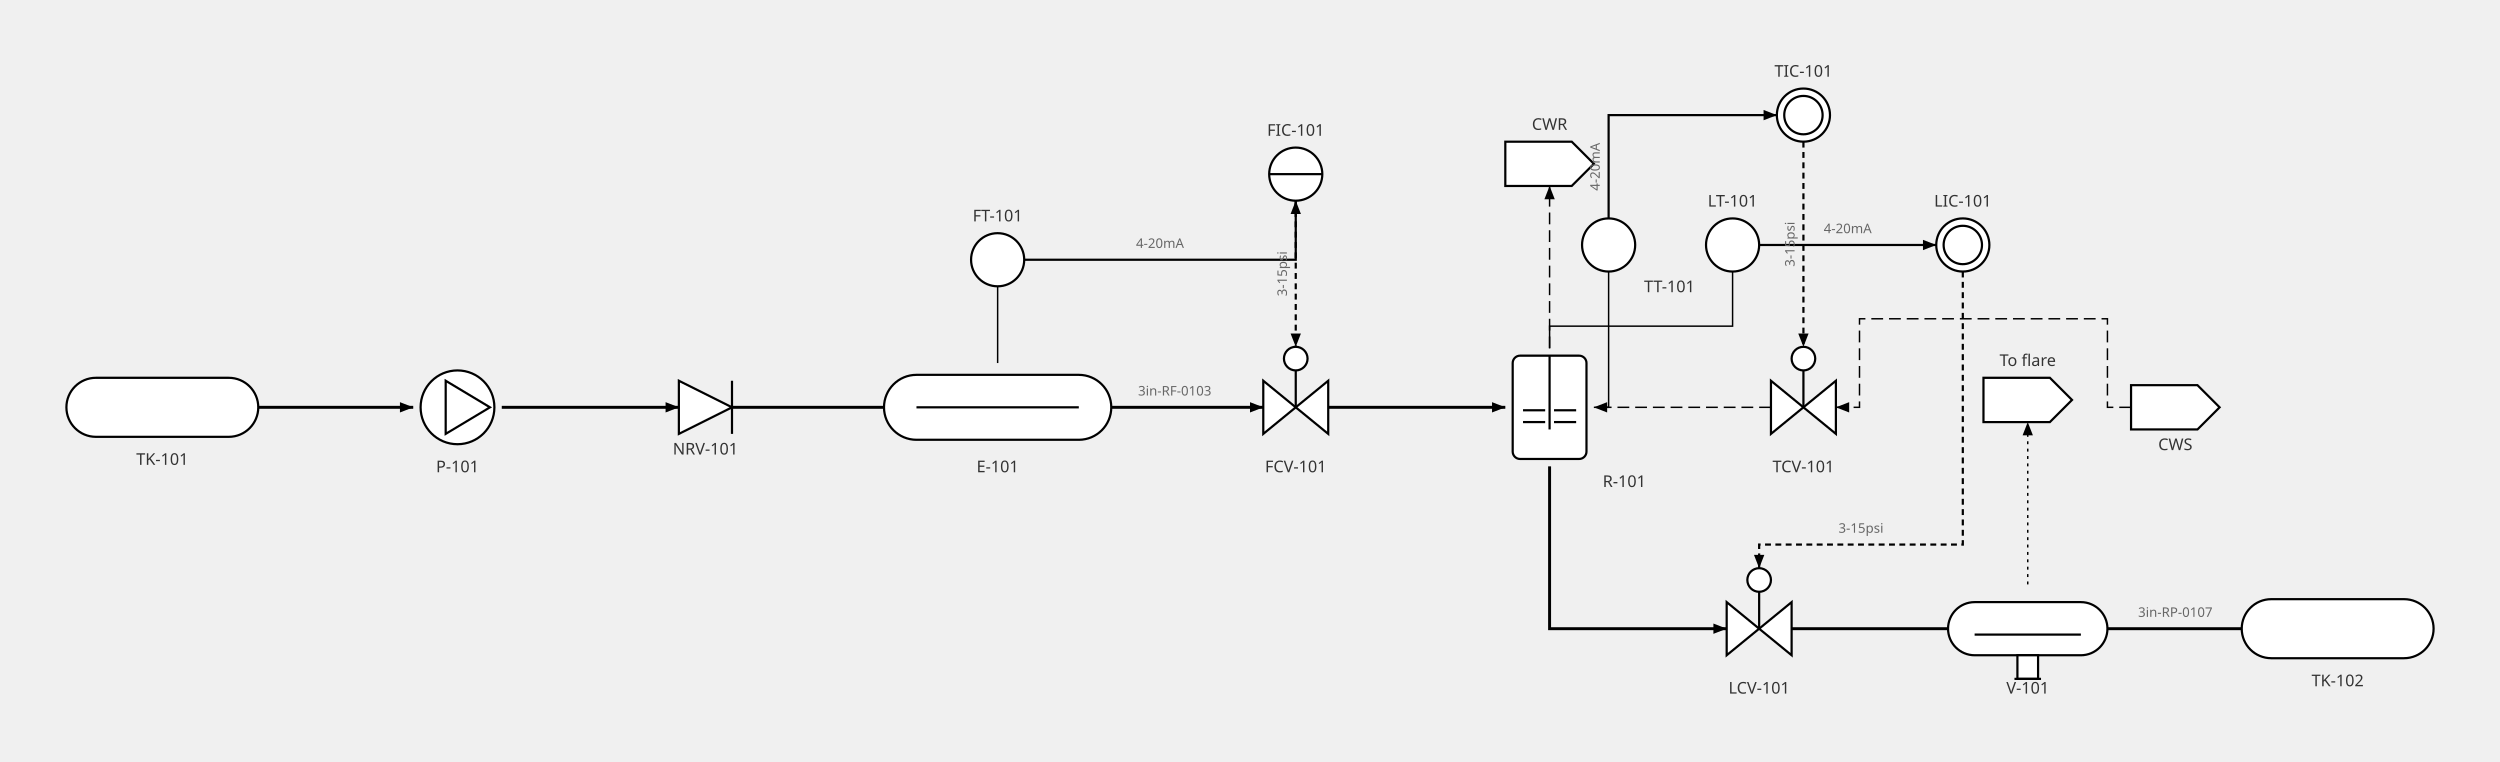
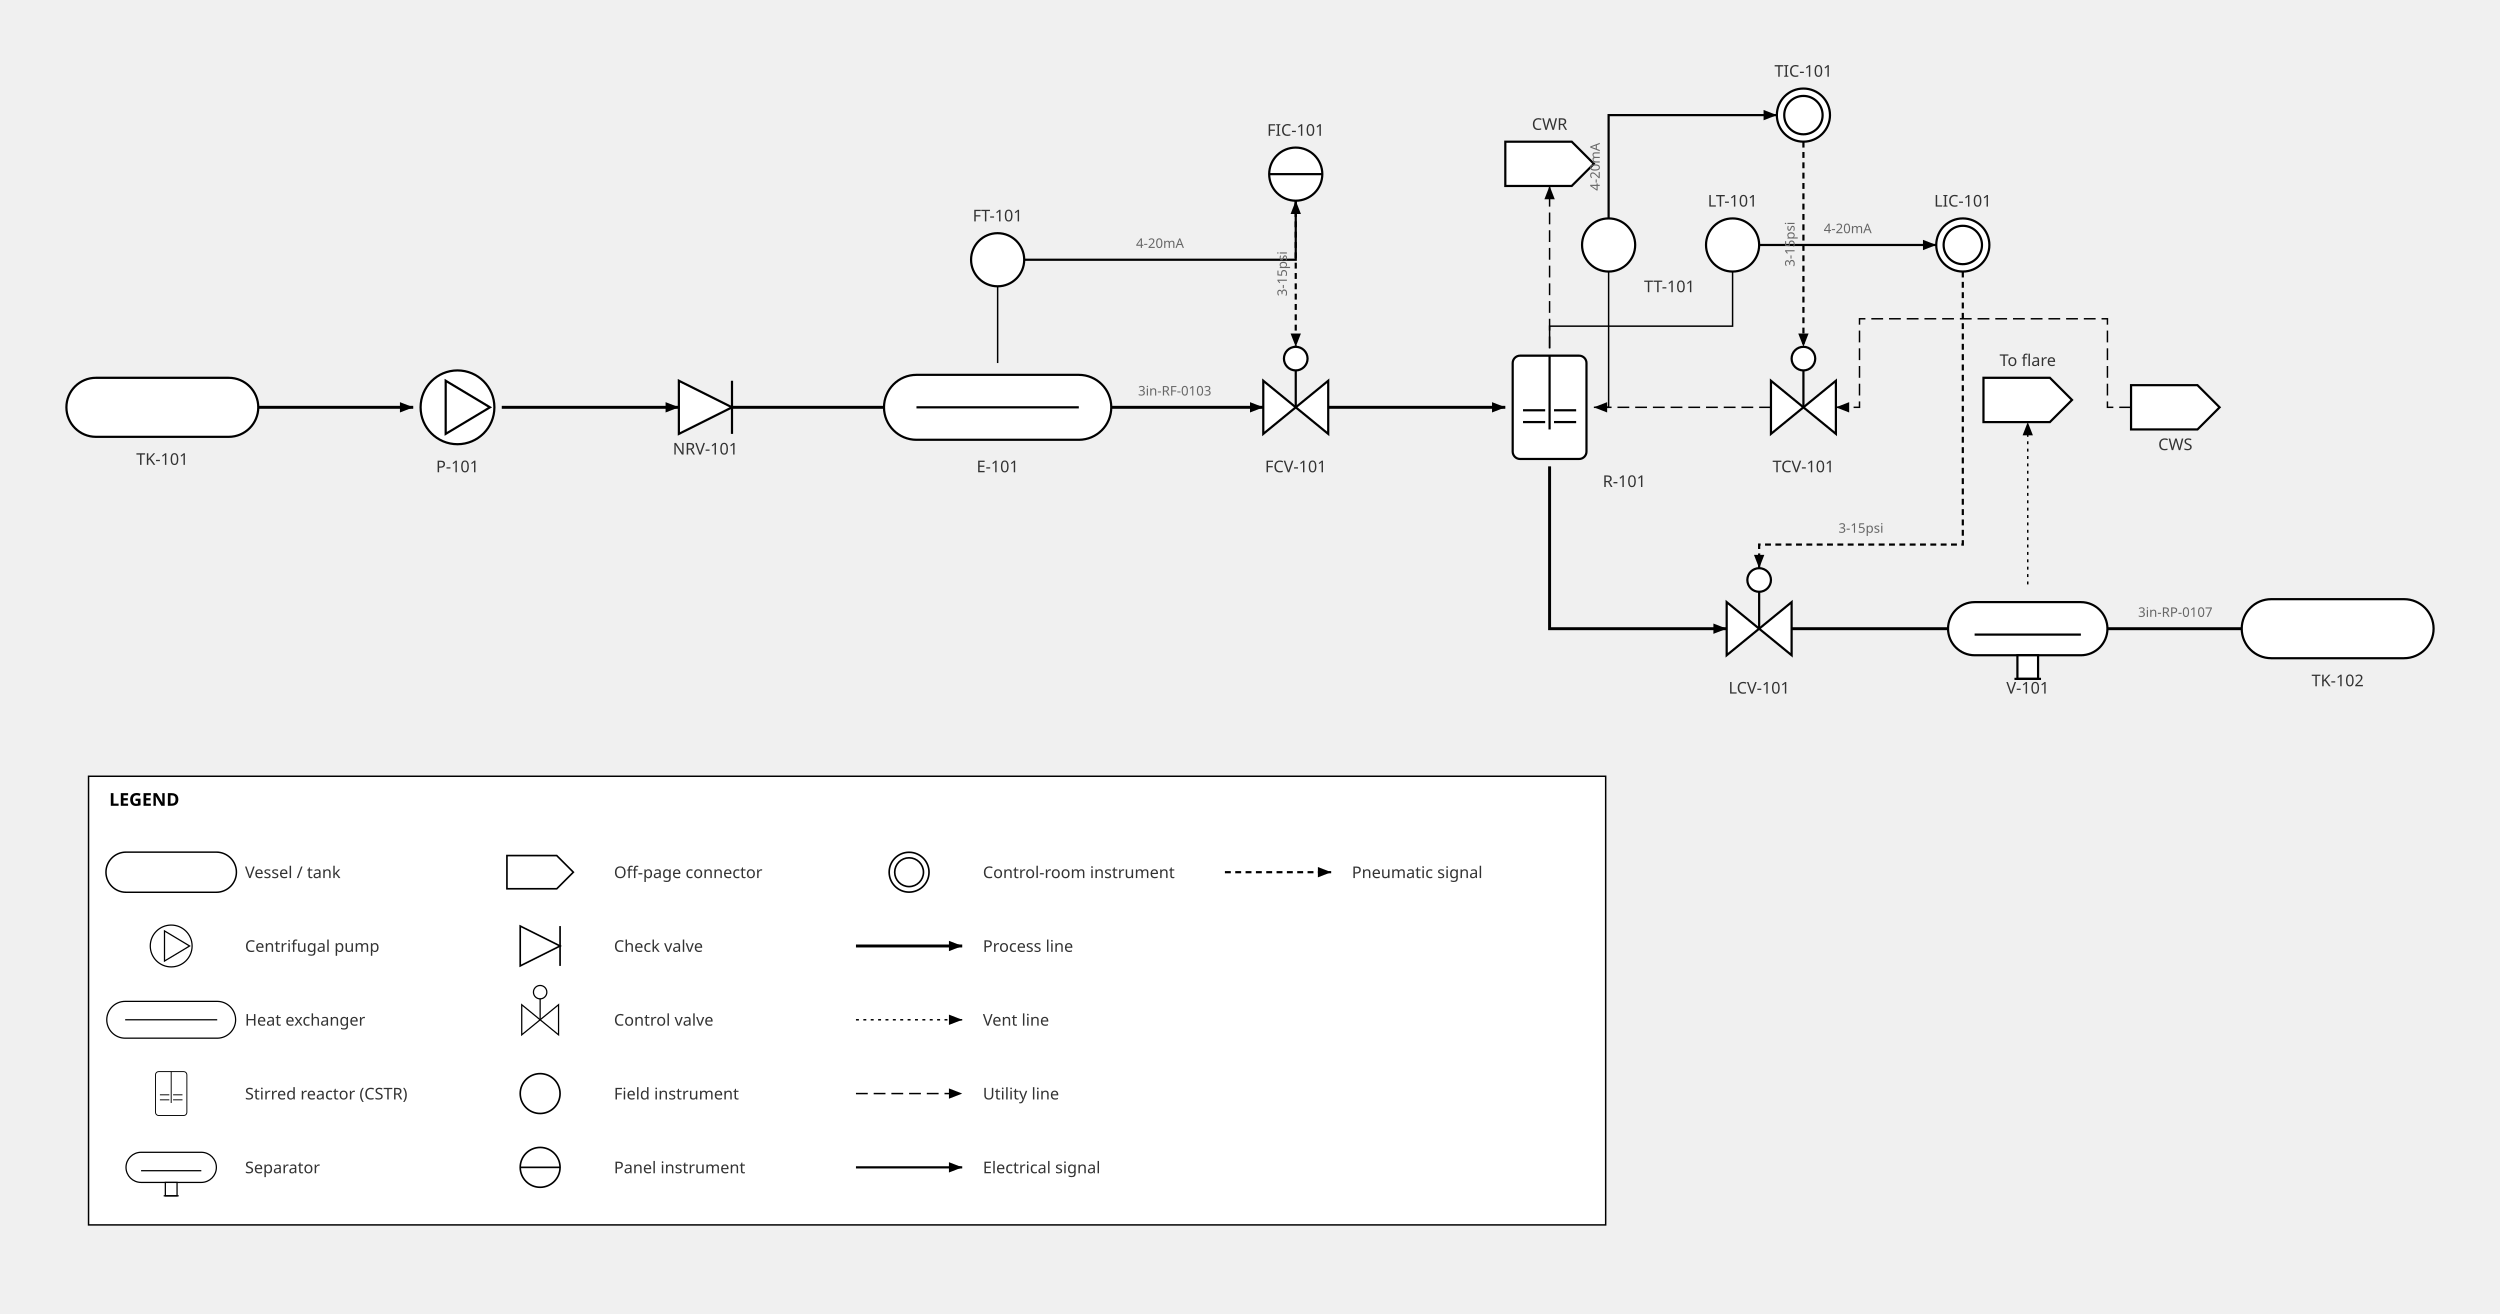
- <svg xmlns="http://www.w3.org/2000/svg" xmlns:xlink="http://www.w3.org/1999/xlink" width="1694" height="516" viewBox="0 0 1694 516">
+ <svg xmlns="http://www.w3.org/2000/svg" xmlns:xlink="http://www.w3.org/1999/xlink" width="1694" height="890" viewBox="0 0 1694 890">
  <defs>
    <style>

    .equipment { fill: white; stroke: black; stroke-width: 1.5; }
    .valve { fill: white; stroke: black; stroke-width: 1.5; }
    .instrument { fill: white; stroke: black; stroke-width: 1.5; }
    .junction { fill: black; stroke: none; }
    .label { font-family: sans-serif; font-size: 11px; text-anchor: middle; fill: #333; }
    .line-label { font-family: sans-serif; font-size: 9px; text-anchor: middle; fill: #666; }
    .note { font-family: sans-serif; font-size: 11px; fill: #555; font-style: italic; }
    .line-process { fill: none; stroke: black; stroke-width: 2; }
    .line-utility { fill: none; stroke: black; stroke-width: 1; stroke-dasharray: 8,4; }
    .line-drain { fill: none; stroke: black; stroke-width: 1; stroke-dasharray: 4,2; }
    .line-vent { fill: none; stroke: black; stroke-width: 1; stroke-dasharray: 2,3; }
    .line-attach { fill: none; stroke: black; stroke-width: 1; }
    .signal-electrical { fill: none; stroke: black; stroke-width: 1.5; }
    .signal-pneumatic { fill: none; stroke: black; stroke-width: 1.5; stroke-dasharray: 4,3; }
    .signal-hydraulic { fill: none; stroke: black; stroke-width: 1.5; stroke-dasharray: 10,2,1,2; }
    .signal-digital { fill: none; stroke: black; stroke-width: 1.5; stroke-dasharray: 6,2,1,2; }
    </style>
    <g id="sym-vessel">
      <path d="M -45 -20 A 20 20 0 0 0 -45 20 L 45 20 A 20 20 0 0 0 45 -20 Z" fill="white" stroke="black" stroke-width="1.5" />
    </g>
    <g id="sym-pump">
      <circle cx="0.0" cy="0.0" r="25.0" fill="white" stroke="black" stroke-width="1.5" />
      <path d="M -8 -18 L 22 0 L -8 18 Z" fill="white" stroke="black" stroke-width="1.5" />
    </g>
    <g id="sym-heat_exchanger">
      <path d="M -55 -22 A 22 22 0 0 0 -55 22 L 55 22 A 22 22 0 0 0 55 -22 Z" fill="white" stroke="black" stroke-width="1.5" />
      <line x1="-55.0" y1="0.0" x2="55.0" y2="0.0" fill="none" stroke="black" stroke-width="1.5" />
    </g>
    <g id="sym-reactor_cstr">
      <rect x="-25.0" y="-35.0" width="50.0" height="70.0" rx="5.0" fill="white" stroke="black" stroke-width="1.5" />
      <line x1="0.0" y1="-35.0" x2="0.0" y2="15.0" fill="none" stroke="black" stroke-width="1.5" />
      <line x1="-18.0" y1="2.0" x2="-3.0" y2="2.0" fill="none" stroke="black" stroke-width="1.5" />
      <line x1="3.0" y1="2.0" x2="18.0" y2="2.0" fill="none" stroke="black" stroke-width="1.5" />
      <line x1="-18.0" y1="10.0" x2="-3.0" y2="10.0" fill="none" stroke="black" stroke-width="1.5" />
      <line x1="3.0" y1="10.0" x2="18.0" y2="10.0" fill="none" stroke="black" stroke-width="1.5" />
    </g>
    <g id="sym-separator">
      <path d="M -36 -18 A 18 18 0 0 0 -36 18 L 36 18 A 18 18 0 0 0 36 -18 Z" fill="white" stroke="black" stroke-width="1.5" />
      <rect x="-7.0" y="18.0" width="14.0" height="16.0" rx="0.0" fill="white" stroke="black" stroke-width="1.5" />
      <line x1="-9.0" y1="34.0" x2="9.0" y2="34.0" fill="none" stroke="black" stroke-width="1.5" />
      <line x1="-36.0" y1="4.0" x2="36.0" y2="4.0" fill="none" stroke="black" stroke-width="1.5" />
    </g>
    <g id="sym-connector">
      <path d="M -30 -15 L 15 -15 L 30 0 L 15 15 L -30 15 Z" fill="white" stroke="black" stroke-width="1.5" />
    </g>
    <g id="sym-check_valve">
      <path d="M -18 -18 L 18 0 L -18 18 Z" fill="white" stroke="black" stroke-width="1.5" />
      <line x1="18.0" y1="-18.0" x2="18.0" y2="18.0" fill="none" stroke="black" stroke-width="1.5" />
    </g>
    <g id="sym-control_valve">
      <path d="M -22 -18 L 0 0 L -22 18 Z M 22 -18 L 0 0 L 22 18 Z" fill="white" stroke="black" stroke-width="1.5" />
      <line x1="0.0" y1="0.0" x2="0.0" y2="-26.0" fill="none" stroke="black" stroke-width="1.5" />
      <circle cx="0.0" cy="-33.0" r="8.0" fill="white" stroke="black" stroke-width="1.5" />
    </g>
    <g id="sym-instr_field">
      <circle cx="0.0" cy="0.0" r="18.0" fill="white" stroke="black" stroke-width="1.5" />
    </g>
    <g id="sym-instr_panel">
      <circle cx="0.0" cy="0.0" r="18.0" fill="white" stroke="black" stroke-width="1.5" />
      <line x1="-18.0" y1="0.0" x2="18.0" y2="0.0" fill="none" stroke="black" stroke-width="1.5" />
    </g>
    <g id="sym-instr_control_room">
      <circle cx="0.0" cy="0.0" r="18.0" fill="white" stroke="black" stroke-width="1.5" />
      <circle cx="0.0" cy="0.0" r="13.0" fill="white" stroke="black" stroke-width="1.5" />
    </g>
  </defs>
  <g id="lines">
    <polyline points="160.0,276.0 280.0,276.0" class="line-process" fill="none" stroke="black" stroke-width="2" />
    <path d="M 0 0 L -9 -3.5 L -9 3.5 Z" fill="black" stroke="none" transform="translate(280.0,276.0) rotate(0.0)" />
    <polyline points="340.0,276.0 460.0,276.0" class="line-process" fill="none" stroke="black" stroke-width="2" />
    <path d="M 0 0 L -9 -3.5 L -9 3.5 Z" fill="black" stroke="none" transform="translate(460.0,276.0) rotate(0.0)" />
    <polyline points="496.0,276.0 616.0,276.0" class="line-process" fill="none" stroke="black" stroke-width="2" />
    <path d="M 0 0 L -9 -3.5 L -9 3.5 Z" fill="black" stroke="none" transform="translate(616.0,276.0) rotate(0.0)" />
    <polyline points="736.0,276.0 856.0,276.0" class="line-process" fill="none" stroke="black" stroke-width="2" />
    <path d="M 0 0 L -9 -3.5 L -9 3.5 Z" fill="black" stroke="none" transform="translate(856.0,276.0) rotate(0.0)" />
    <polyline points="900.0,276.0 1020.0,276.0" class="line-process" fill="none" stroke="black" stroke-width="2" />
    <path d="M 0 0 L -9 -3.5 L -9 3.5 Z" fill="black" stroke="none" transform="translate(1020.0,276.0) rotate(0.0)" />
    <polyline points="1050.0,316.0 1050.0,426.0 1170.0,426.0" class="line-process" fill="none" stroke="black" stroke-width="2" />
    <path d="M 0 0 L -9 -3.5 L -9 3.5 Z" fill="black" stroke="none" transform="translate(1170.0,426.0) rotate(0.0)" />
    <polyline points="1214.0,426.0 1334.0,426.0" class="line-process" fill="none" stroke="black" stroke-width="2" />
    <path d="M 0 0 L -9 -3.5 L -9 3.5 Z" fill="black" stroke="none" transform="translate(1334.0,426.0) rotate(0.0)" />
    <polyline points="1414.0,426.0 1534.0,426.0" class="line-process" fill="none" stroke="black" stroke-width="2" />
    <path d="M 0 0 L -9 -3.5 L -9 3.5 Z" fill="black" stroke="none" transform="translate(1534.0,426.0) rotate(0.0)" />
    <polyline points="1374.0,396.0 1374.0,286.0" class="line-vent" fill="none" stroke="black" stroke-width="1" stroke-dasharray="2,3" />
    <path d="M 0 0 L -9 -3.5 L -9 3.5 Z" fill="black" stroke="none" transform="translate(1374.0,286.0) rotate(-90.0)" />
    <polyline points="1444.0,276.0 1428.0,276.0 1428.0,216.0 1260.0,216.0 1260.0,276.0 1244.0,276.0" class="line-utility" fill="none" stroke="black" stroke-width="1" stroke-dasharray="8,4" />
    <path d="M 0 0 L -9 -3.5 L -9 3.5 Z" fill="black" stroke="none" transform="translate(1244.0,276.0) rotate(180.0)" />
    <polyline points="1200.0,276.0 1080.0,276.0" class="line-utility" fill="none" stroke="black" stroke-width="1" stroke-dasharray="8,4" />
    <path d="M 0 0 L -9 -3.5 L -9 3.5 Z" fill="black" stroke="none" transform="translate(1080.0,276.0) rotate(180.0)" />
    <polyline points="1050.0,236.0 1050.0,126.0" class="line-utility" fill="none" stroke="black" stroke-width="1" stroke-dasharray="8,4" />
    <path d="M 0 0 L -9 -3.5 L -9 3.5 Z" fill="black" stroke="none" transform="translate(1050.0,126.0) rotate(-90.0)" />
    <polyline points="676.0,194.0 676.0,246.0" class="line-attach" fill="none" stroke="black" stroke-width="1" />
    <polyline points="1090.0,184.0 1090.0,276.0 1080.0,276.0" class="line-attach" fill="none" stroke="black" stroke-width="1" />
    <polyline points="1174.0,184.0 1174.0,221.0 1050.0,221.0 1050.0,236.0" class="line-attach" fill="none" stroke="black" stroke-width="1" />
  </g>
  <g id="signals">
    <polyline points="694.0,176.0 878.0,176.0 878.0,136.0" class="signal-electrical" fill="none" stroke="black" stroke-width="1.5" />
    <path d="M 0 0 L -9 -3.5 L -9 3.5 Z" fill="black" stroke="none" transform="translate(878.0,136.0) rotate(-90.0)" />
    <polyline points="878.0,136.0 878.0,235.0" class="signal-pneumatic" fill="none" stroke="black" stroke-width="1.5" stroke-dasharray="4,3" />
    <path d="M 0 0 L -9 -3.5 L -9 3.5 Z" fill="black" stroke="none" transform="translate(878.0,235.0) rotate(90.0)" />
    <polyline points="1090.0,148.0 1090.0,78.0 1204.0,78.0" class="signal-electrical" fill="none" stroke="black" stroke-width="1.5" />
    <path d="M 0 0 L -9 -3.5 L -9 3.5 Z" fill="black" stroke="none" transform="translate(1204.0,78.0) rotate(0.0)" />
    <polyline points="1222.0,96.0 1222.0,235.0" class="signal-pneumatic" fill="none" stroke="black" stroke-width="1.5" stroke-dasharray="4,3" />
    <path d="M 0 0 L -9 -3.5 L -9 3.5 Z" fill="black" stroke="none" transform="translate(1222.0,235.0) rotate(90.0)" />
    <polyline points="1192.0,166.0 1312.0,166.0" class="signal-electrical" fill="none" stroke="black" stroke-width="1.5" />
    <path d="M 0 0 L -9 -3.5 L -9 3.5 Z" fill="black" stroke="none" transform="translate(1312.0,166.0) rotate(0.0)" />
    <polyline points="1330.0,184.0 1330.0,369.0 1192.0,369.0 1192.0,385.0" class="signal-pneumatic" fill="none" stroke="black" stroke-width="1.5" stroke-dasharray="4,3" />
    <path d="M 0 0 L -9 -3.5 L -9 3.5 Z" fill="black" stroke="none" transform="translate(1192.0,385.0) rotate(90.0)" />
  </g>
  <g id="symbols">
    <use id="TK101" href="#sym-vessel" xlink:href="#sym-vessel" class="equipment" transform="translate(110.0,276.0)" />
    <use id="P101" href="#sym-pump" xlink:href="#sym-pump" class="equipment" transform="translate(310.0,276.0)" />
    <use id="NRV101" href="#sym-check_valve" xlink:href="#sym-check_valve" class="valve" transform="translate(478.0,276.0)" />
    <use id="E101" href="#sym-heat_exchanger" xlink:href="#sym-heat_exchanger" class="equipment" transform="translate(676.0,276.0)" />
    <use id="FCV101" href="#sym-control_valve" xlink:href="#sym-control_valve" class="valve" transform="translate(878.0,276.0)" />
    <use id="R101" href="#sym-reactor_cstr" xlink:href="#sym-reactor_cstr" class="equipment" transform="translate(1050.0,276.0)" />
    <use id="LCV101" href="#sym-control_valve" xlink:href="#sym-control_valve" class="valve" transform="translate(1192.0,426.0)" />
    <use id="V101" href="#sym-separator" xlink:href="#sym-separator" class="equipment" transform="translate(1374.0,426.0)" />
    <use id="TK102" href="#sym-vessel" xlink:href="#sym-vessel" class="equipment" transform="translate(1584.0,426.0)" />
    <use id="TCV101" href="#sym-control_valve" xlink:href="#sym-control_valve" class="valve" transform="translate(1222.0,276.0)" />
    <use id="CWS" href="#sym-connector" xlink:href="#sym-connector" class="equipment" transform="translate(1474.0,276.0)" />
    <use id="CWR" href="#sym-connector" xlink:href="#sym-connector" class="equipment" transform="translate(1050.0,111.0)" />
    <use id="FLARE" href="#sym-connector" xlink:href="#sym-connector" class="equipment" transform="translate(1374.0,271.0)" />
    <use id="FT101" href="#sym-instr_field" xlink:href="#sym-instr_field" class="instrument" transform="translate(676.0,176.0)" />
    <use id="FIC101" href="#sym-instr_panel" xlink:href="#sym-instr_panel" class="instrument" transform="translate(878.0,118.0)" />
    <use id="TT101" href="#sym-instr_field" xlink:href="#sym-instr_field" class="instrument" transform="translate(1090.0,166.0)" />
    <use id="TIC101" href="#sym-instr_control_room" xlink:href="#sym-instr_control_room" class="instrument" transform="translate(1222.0,78.0)" />
    <use id="LT101" href="#sym-instr_field" xlink:href="#sym-instr_field" class="instrument" transform="translate(1174.0,166.0)" />
    <use id="LIC101" href="#sym-instr_control_room" xlink:href="#sym-instr_control_room" class="instrument" transform="translate(1330.0,166.0)" />
  </g>
  <g id="labels">
    <text x="110.0" y="315.0" class="label">TK-101</text>
    <text x="310.0" y="320.0" class="label">P-101</text>
    <text x="478.0" y="308.0" class="label">NRV-101</text>
    <text x="676.0" y="320.0" class="label">E-101</text>
    <text x="878.0" y="320.0" class="label">FCV-101</text>
    <text x="1086.0" y="330.0" class="label" style="text-anchor:start">R-101</text>
    <text x="1192.0" y="470.0" class="label">LCV-101</text>
    <text x="1374.0" y="470.0" class="label">V-101</text>
    <text x="1584.0" y="465.0" class="label">TK-102</text>
    <text x="1222.0" y="320.0" class="label">TCV-101</text>
    <text x="1474.0" y="305.0" class="label">CWS</text>
    <text x="1050.0" y="88.0" class="label">CWR</text>
    <text x="1374.0" y="248.0" class="label">To flare</text>
    <text x="676.0" y="150.0" class="label">FT-101</text>
    <text x="878.0" y="92.0" class="label">FIC-101</text>
    <text x="1114.0" y="198.0" class="label" style="text-anchor:start">TT-101</text>
    <text x="1222.0" y="52.0" class="label">TIC-101</text>
    <text x="1174.0" y="140.0" class="label">LT-101</text>
    <text x="1330.0" y="140.0" class="label">LIC-101</text>
    <text x="796.0" y="268.0" class="line-label">3in-RF-0103</text>
    <text x="1474.0" y="418.0" class="line-label">3in-RP-0107</text>
    <text x="786.0" y="168.0" class="line-label">4-20mA</text>
    <text x="872.0" y="185.5" class="line-label" transform="rotate(-90,872.0,185.5)">3-15psi</text>
    <text x="1084.0" y="113.0" class="line-label" transform="rotate(-90,1084.0,113.0)">4-20mA</text>
    <text x="1216.0" y="165.5" class="line-label" transform="rotate(-90,1216.0,165.5)">3-15psi</text>
    <text x="1252.0" y="158.0" class="line-label">4-20mA</text>
    <text x="1261.0" y="361.0" class="line-label">3-15psi</text>
  </g>
  <g id="notes">
  </g>
+   <g id="legend">
+     <rect x="60.0" y="526.0" width="1028.0" height="304.0" fill="white" stroke="black" stroke-width="1" />
+     <text x="74.0" y="546.0" font-family="sans-serif" font-size="12" font-weight="bold" fill="black" stroke="none">LEGEND</text>
+     <use href="#sym-vessel" xlink:href="#sym-vessel" transform="translate(116.0,591.0) scale(0.680)" />
+     <text x="166.0" y="595.0" class="label" style="text-anchor:start">Vessel / tank</text>
+     <use href="#sym-pump" xlink:href="#sym-pump" transform="translate(116.0,641.0) scale(0.567)" />
+     <text x="166.0" y="645.0" class="label" style="text-anchor:start">Centrifugal pump</text>
+     <use href="#sym-heat_exchanger" xlink:href="#sym-heat_exchanger" transform="translate(116.0,691.0) scale(0.567)" />
+     <text x="166.0" y="695.0" class="label" style="text-anchor:start">Heat exchanger</text>
+     <use href="#sym-reactor_cstr" xlink:href="#sym-reactor_cstr" transform="translate(116.0,741.0) scale(0.425)" />
+     <text x="166.0" y="745.0" class="label" style="text-anchor:start">Stirred reactor (CSTR)</text>
+     <use href="#sym-separator" xlink:href="#sym-separator" transform="translate(116.0,791.0) scale(0.567)" />
+     <text x="166.0" y="795.0" class="label" style="text-anchor:start">Separator</text>
+     <use href="#sym-connector" xlink:href="#sym-connector" transform="translate(366.0,591.0) scale(0.750)" />
+     <text x="416.0" y="595.0" class="label" style="text-anchor:start">Off-page connector</text>
+     <use href="#sym-check_valve" xlink:href="#sym-check_valve" transform="translate(366.0,641.0) scale(0.750)" />
+     <text x="416.0" y="645.0" class="label" style="text-anchor:start">Check valve</text>
+     <use href="#sym-control_valve" xlink:href="#sym-control_valve" transform="translate(366.0,691.0) scale(0.567)" />
+     <text x="416.0" y="695.0" class="label" style="text-anchor:start">Control valve</text>
+     <use href="#sym-instr_field" xlink:href="#sym-instr_field" transform="translate(366.0,741.0) scale(0.750)" />
+     <text x="416.0" y="745.0" class="label" style="text-anchor:start">Field instrument</text>
+     <use href="#sym-instr_panel" xlink:href="#sym-instr_panel" transform="translate(366.0,791.0) scale(0.750)" />
+     <text x="416.0" y="795.0" class="label" style="text-anchor:start">Panel instrument</text>
+     <use href="#sym-instr_control_room" xlink:href="#sym-instr_control_room" transform="translate(616.0,591.0) scale(0.750)" />
+     <text x="666.0" y="595.0" class="label" style="text-anchor:start">Control-room instrument</text>
+     <polyline points="580.0,641.0 652.0,641.0" class="line-process" fill="none" stroke="black" stroke-width="2" />
+     <path d="M 0 0 L -9 -3.5 L -9 3.5 Z" fill="black" stroke="none" transform="translate(652.0,641.0) rotate(0.0)" />
+     <text x="666.0" y="645.0" class="label" style="text-anchor:start">Process line</text>
+     <polyline points="580.0,691.0 652.0,691.0" class="line-vent" fill="none" stroke="black" stroke-width="1" stroke-dasharray="2,3" />
+     <path d="M 0 0 L -9 -3.5 L -9 3.5 Z" fill="black" stroke="none" transform="translate(652.0,691.0) rotate(0.0)" />
+     <text x="666.0" y="695.0" class="label" style="text-anchor:start">Vent line</text>
+     <polyline points="580.0,741.0 652.0,741.0" class="line-utility" fill="none" stroke="black" stroke-width="1" stroke-dasharray="8,4" />
+     <path d="M 0 0 L -9 -3.5 L -9 3.5 Z" fill="black" stroke="none" transform="translate(652.0,741.0) rotate(0.0)" />
+     <text x="666.0" y="745.0" class="label" style="text-anchor:start">Utility line</text>
+     <polyline points="580.0,791.0 652.0,791.0" class="signal-electrical" fill="none" stroke="black" stroke-width="1.5" />
+     <path d="M 0 0 L -9 -3.5 L -9 3.5 Z" fill="black" stroke="none" transform="translate(652.0,791.0) rotate(0.0)" />
+     <text x="666.0" y="795.0" class="label" style="text-anchor:start">Electrical signal</text>
+     <polyline points="830.0,591.0 902.0,591.0" class="signal-pneumatic" fill="none" stroke="black" stroke-width="1.5" stroke-dasharray="4,3" />
+     <path d="M 0 0 L -9 -3.5 L -9 3.5 Z" fill="black" stroke="none" transform="translate(902.0,591.0) rotate(0.0)" />
+     <text x="916.0" y="595.0" class="label" style="text-anchor:start">Pneumatic signal</text>
+   </g>
</svg>
